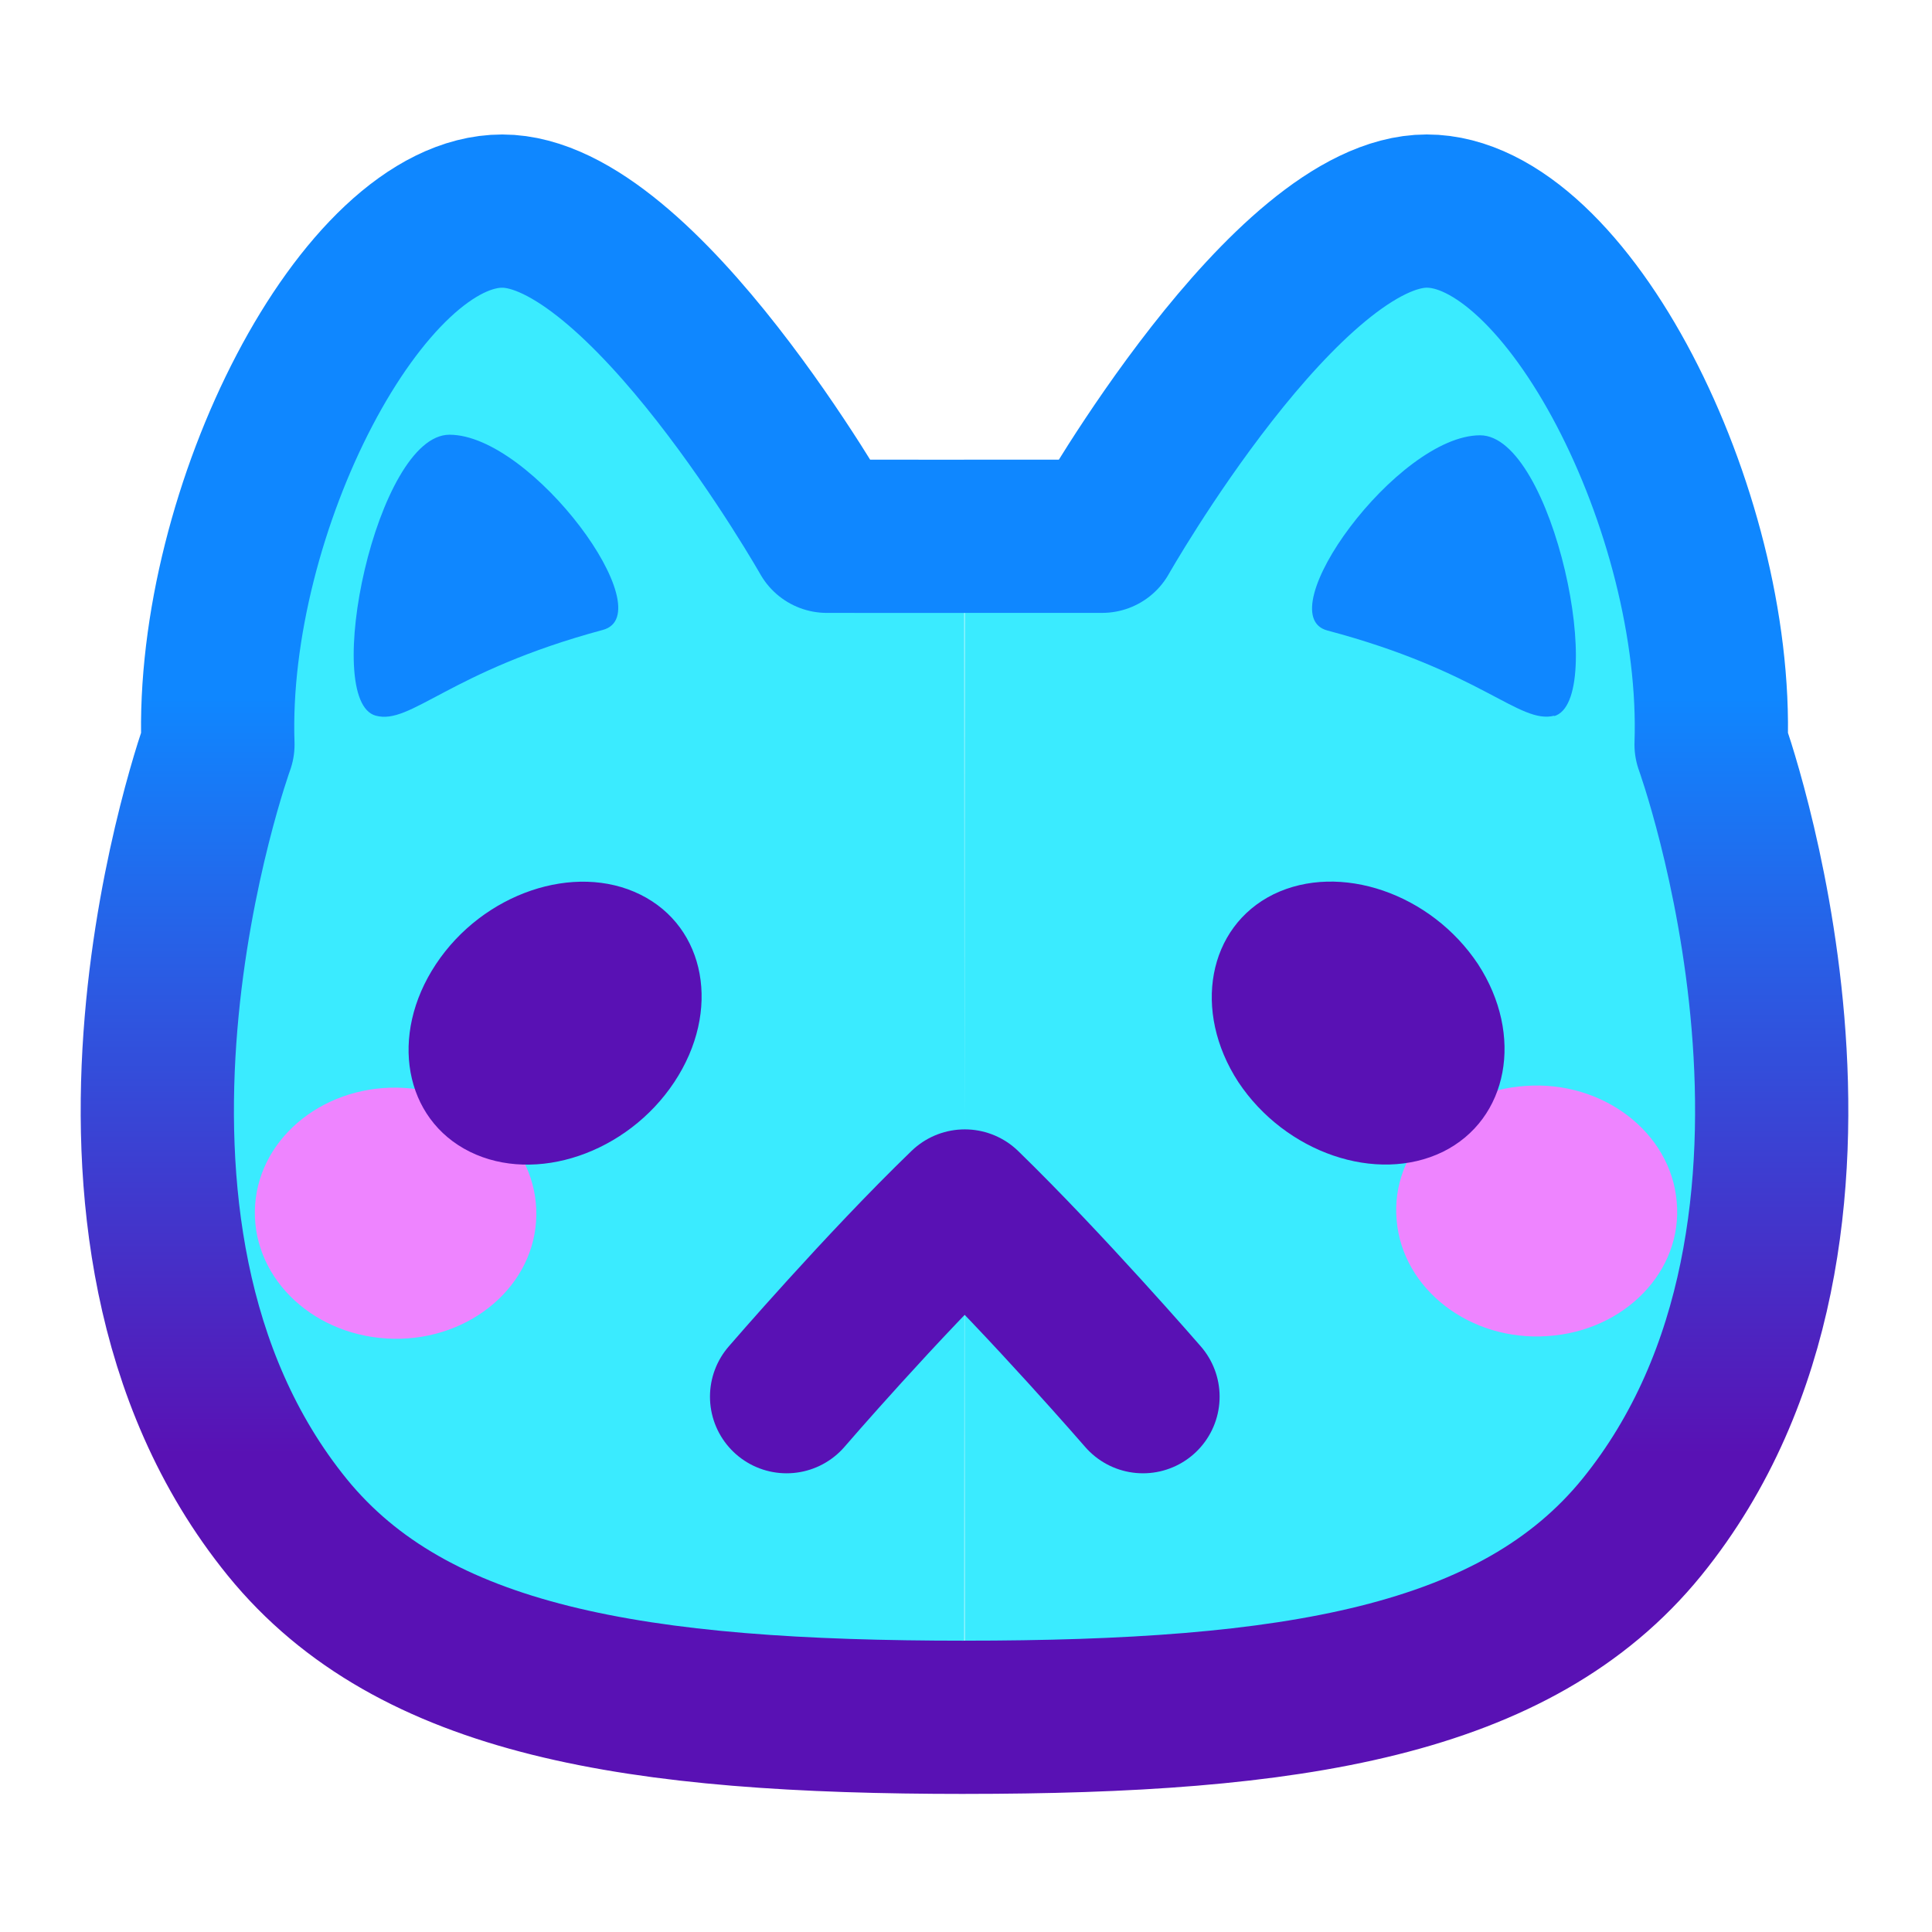
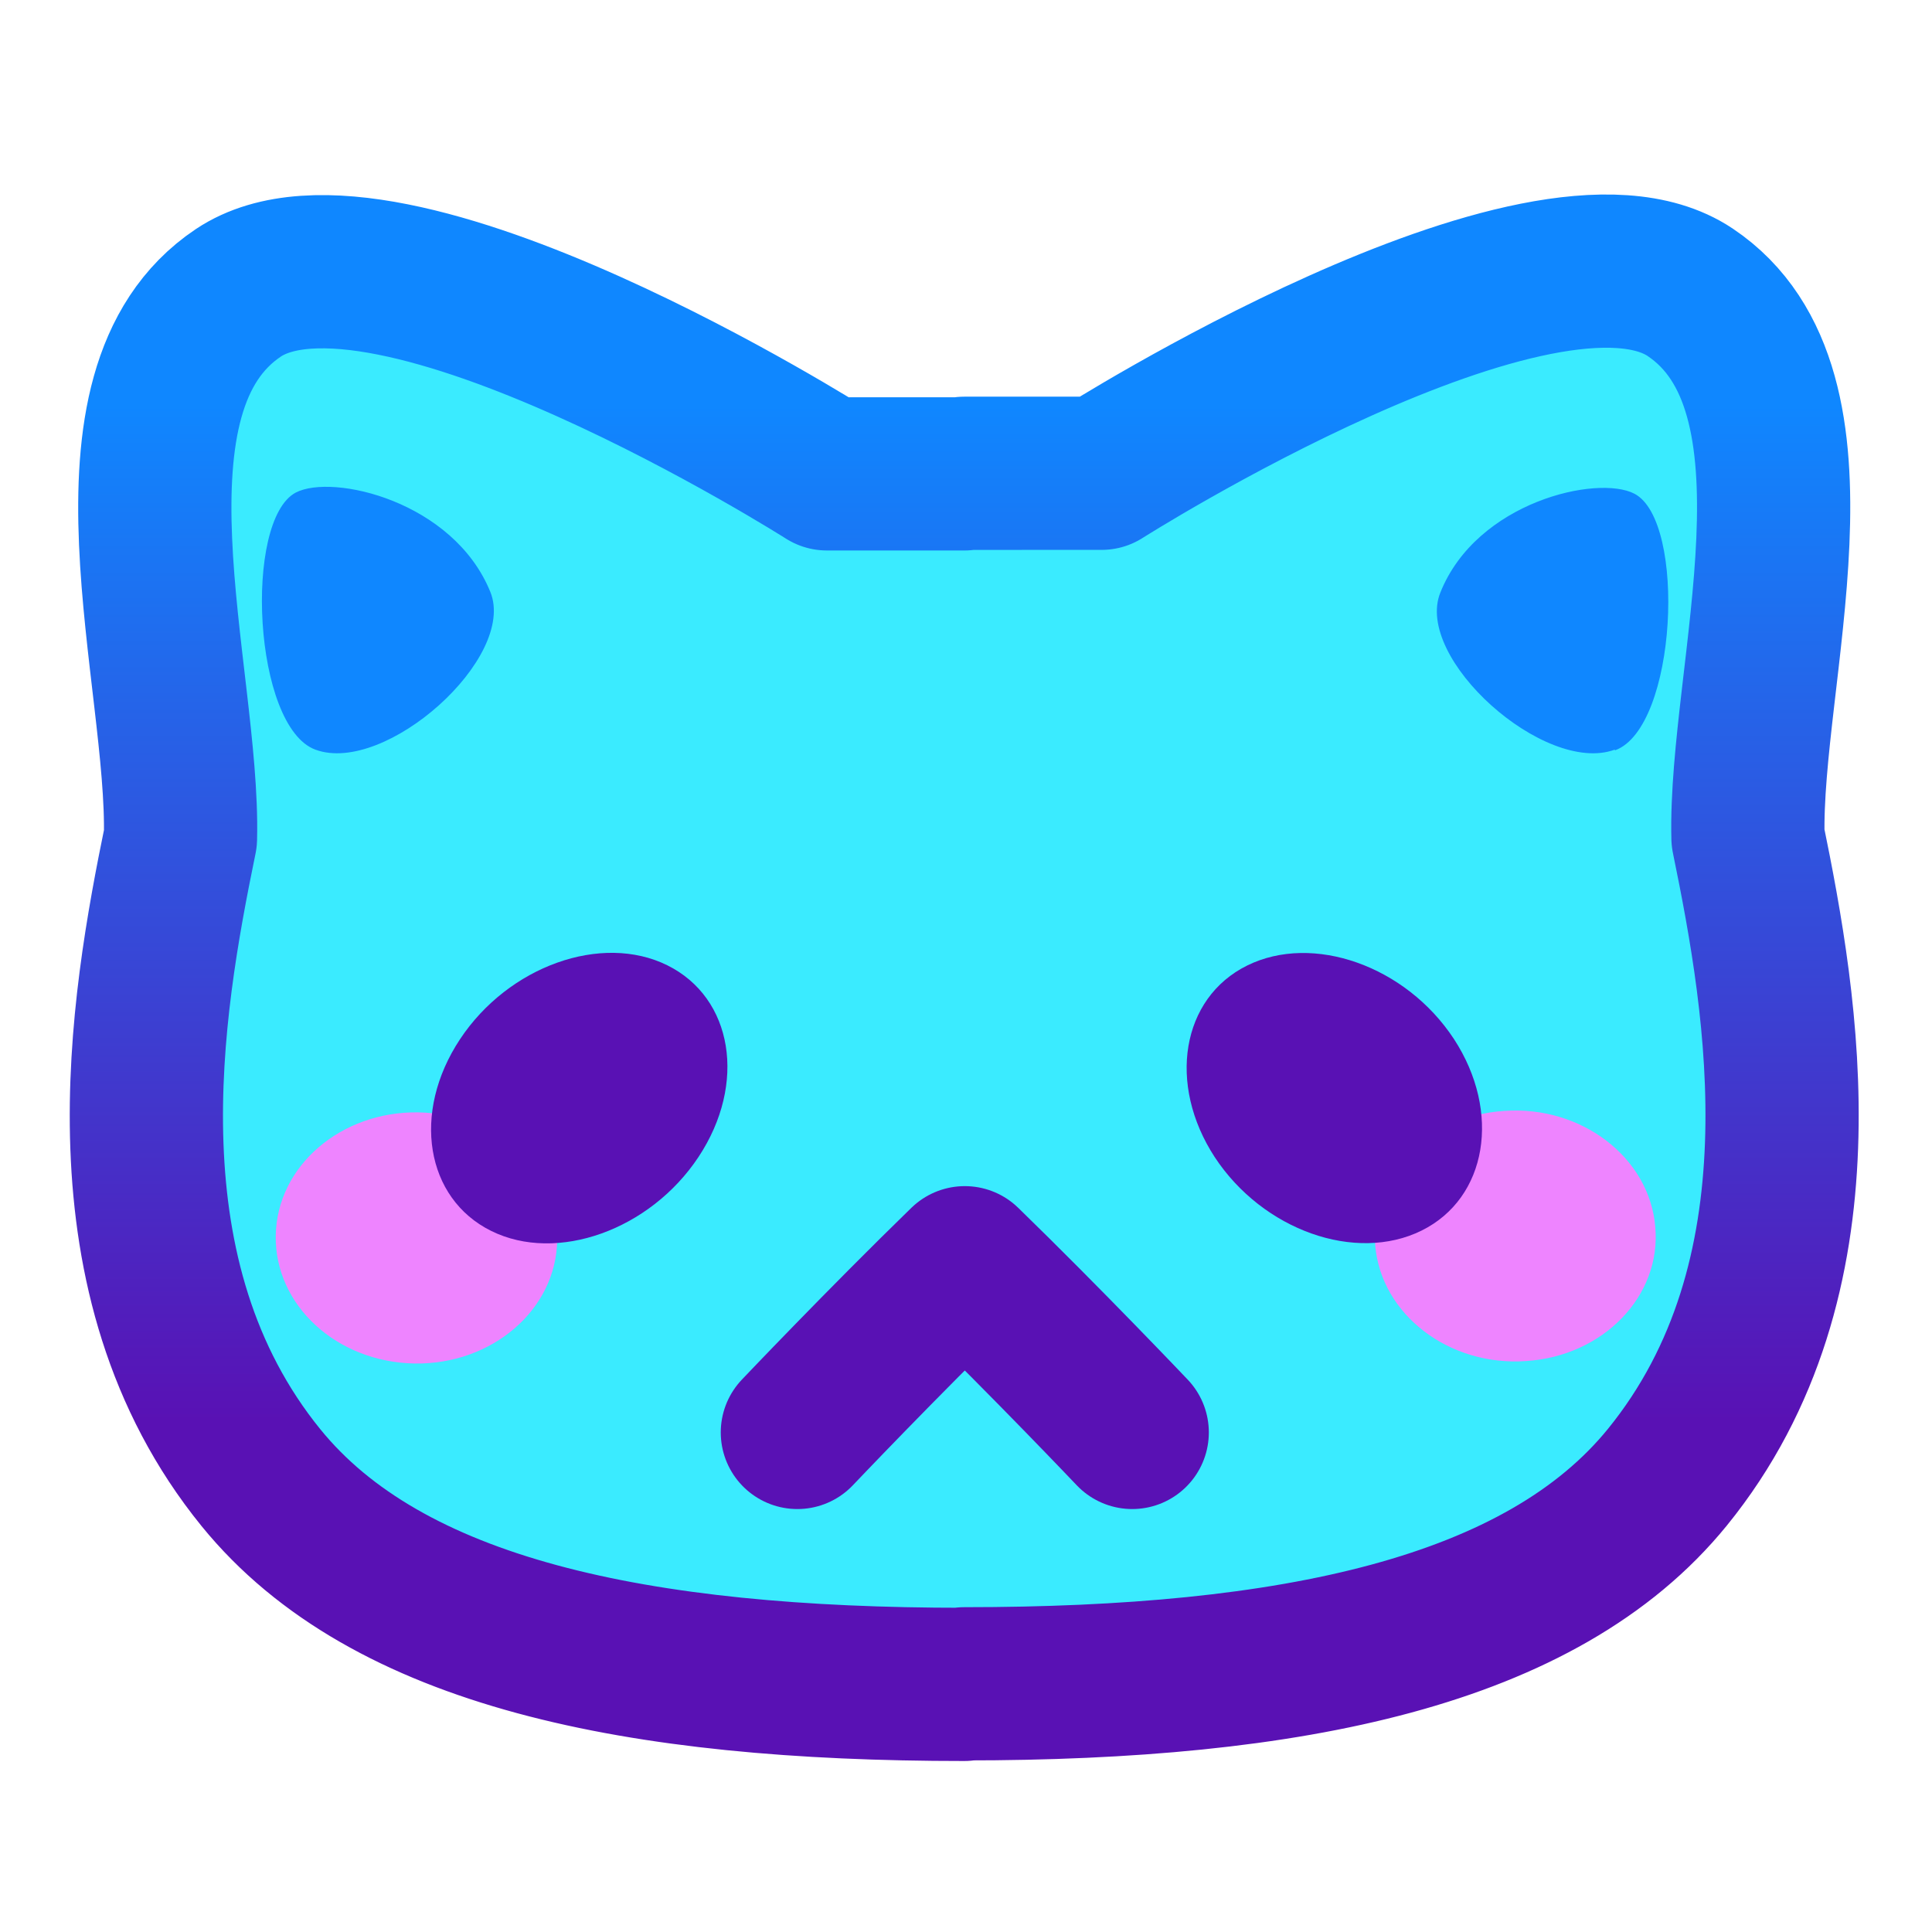
- <svg xmlns="http://www.w3.org/2000/svg" xmlns:xlink="http://www.w3.org/1999/xlink" version="1.1" viewBox="0 0 32 32">
+ <svg xmlns="http://www.w3.org/2000/svg" xmlns:xlink="http://www.w3.org/1999/xlink" version="1.1" id="svg1" width="32" height="32" viewBox="0 0 32 32" xml:space="preserve">
  <defs id="defs1">
-     <linearGradient id="linearGradient1-1">
+     <linearGradient id="linearGradient1-2">
      <stop style="stop-color:#0f87ff;stop-opacity:1;" offset="0.2" id="stop1" />
      <stop style="stop-color:#5911b4;stop-opacity:1;" offset="1" id="stop2" />
    </linearGradient>
-     <linearGradient xlink:href="#linearGradient1-1" id="linearGradient43" gradientUnits="userSpaceOnUse" x1="9.17" y1="8.37" x2="9.17" y2="25.03" />
+     <linearGradient xlink:href="#linearGradient1-2" id="linearGradient32" gradientUnits="userSpaceOnUse" x1="9.17" y1="2.64" x2="9.17" y2="25.03" />
  </defs>
  <g id="g1" style="display:inline" transform="matrix(0.94,0,0,0.94,0.94,0.94)">
    <g id="g45" style="display:inline">
-       <g id="g38" style="display:inline" transform="translate(-0.91,-0.71)">
-         <path style="display:inline;opacity:1;fill:#3aebff;fill-opacity:1;stroke:url(#linearGradient43);stroke-width:2.7;stroke-linecap:round;stroke-linejoin:round;stroke-miterlimit:2;stroke-dasharray:none;paint-order:fill markers stroke" d="m 15.91,8.86 -2.42,-3.99e-4 c 0,0 -3.25,-5.73 -5.72,-5.73 -2.47,0 -5.15,5.28 -5.01,9.40 0,0 -3.08,8.49 1.22,13.79 2.22,2.73 6.17,3.35 11.94,3.35 m 0,-20.81 2.42,-3.99e-4 c 0,0 3.25,-5.73 5.72,-5.73 2.47,0 5.15,5.28 5.01,9.40 0,0 3.08,8.49 -1.22,13.79 -2.22,2.73 -6.17,3.35 -11.94,3.35" id="path37" transform="translate(0.99,0.30)" />
-         <path style="display:inline;fill:#0f87ff;fill-opacity:1;stroke:none;stroke-width:2.7;stroke-linecap:round;stroke-linejoin:round;stroke-miterlimit:2;stroke-dasharray:none;stroke-opacity:1;paint-order:fill markers stroke" d="M 6.61,12.32 C 7.23,12.49 7.90,11.54 10.61,10.81 11.68,10.53 9.37,7.37 7.91,7.37 c -1.29,0 -2.26,4.69 -1.30,4.95 z m 20.77,0 c -0.62,0.16 -1.28,-0.78 -4.00,-1.50 -1.06,-0.28 1.23,-3.44 2.69,-3.44 1.29,0 2.26,4.69 1.30,4.95 z" id="path38" transform="translate(-0.08,-2.40e-5)" />
+       <g id="g17-7-5" style="display:inline" transform="translate(-0.91,-1.29)">
+         <path style="display:inline;opacity:1;fill:#3aebff;fill-opacity:1;stroke:url(#linearGradient32);stroke-width:2.7;stroke-linecap:round;stroke-linejoin:round;stroke-miterlimit:2;stroke-dasharray:none;paint-order:fill markers stroke" d="m 15.91,8.34 -2.42,-3.99e-4 c 0,0 -7.76,-4.93 -10.37,-3.19 -2.60,1.74 -0.95,6.75 -1.02,9.61 -0.61,2.97 -1.44,7.75 1.42,11.27 2.22,2.73 6.62,3.64 12.39,3.64 m 0,-21.34 2.42,-3.99e-4 c 0,0 7.76,-4.93 10.37,-3.19 2.60,1.74 0.95,6.75 1.02,9.61 0.61,2.97 1.44,7.75 -1.42,11.27 -2.22,2.73 -6.62,3.64 -12.39,3.64" id="path32" transform="translate(0.99,0.30)" />
+         <path style="display:inline;fill:#0f87ff;fill-opacity:1;stroke:none;stroke-width:2.7;stroke-linecap:round;stroke-linejoin:round;stroke-miterlimit:2;stroke-dasharray:none;stroke-opacity:1;paint-order:fill markers stroke" d="M 5.55,13.50 C 6.78,13.95 9.10,11.88 8.63,10.72 7.98,9.12 5.85,8.63 5.20,8.97 4.28,9.46 4.45,13.10 5.55,13.50 Z m 22.89,0 c -1.23,0.45 -3.54,-1.61 -3.07,-2.77 0.64,-1.60 2.77,-2.08 3.42,-1.74 0.92,0.48 0.75,4.12 -0.34,4.52 z" id="path5-4-1-7" transform="translate(-0.08,-2.40e-5)" />
      </g>
-       <g id="g41" style="display:inline" transform="translate(-0.91,-0.71)">
-         <path style="display:inline;fill:#ee84ff;fill-opacity:1;stroke:none;stroke-width:3.38;stroke-linecap:round;stroke-linejoin:round;stroke-miterlimit:2;stroke-dasharray:none;stroke-opacity:1;paint-order:fill markers stroke" id="path39" transform="matrix(0.99,0.06,-0.07,0.99,0,0)" d="m 10.92,20.79 c 0,1.23 -1.12,2.23 -2.50,2.23 -1.38,0 -2.50,-0.99 -2.50,-2.23 0,-1.23 1.12,-2.23 2.50,-2.23 1.38,0 2.50,0.99 2.50,2.23 z m 15.25,-0.95 c 0.19,1.22 1.46,2.07 2.82,1.89 1.36,-0.17 2.32,-1.30 2.12,-2.52 -0.19,-1.22 -1.46,-2.07 -2.82,-1.89 -1.36,0.17 -2.32,1.30 -2.12,2.52 z" />
-         <path style="display:inline;fill:none;fill-opacity:1;stroke:#5911b4;stroke-width:2.7;stroke-linecap:round;stroke-linejoin:round;stroke-miterlimit:2;stroke-dasharray:none;stroke-opacity:1;paint-order:fill markers stroke" d="m 13.77,24.32 c 0,0 1.68,-1.95 3.14,-3.36 1.45,1.41 3.14,3.36 3.14,3.36" id="path40" />
-         <path style="display:inline;fill:#5911b4;fill-opacity:1;stroke:none;stroke-width:7.62;stroke-linecap:round;stroke-linejoin:round;stroke-miterlimit:2;paint-order:fill markers stroke" id="path41" transform="matrix(0.89,0.44,-0.55,0.83,0,0)" d="m 20.51,11.75 c 0,1.51 -1.06,2.73 -2.36,2.73 -1.30,0 -2.36,-1.22 -2.36,-2.73 0,-1.51 1.06,-2.73 2.36,-2.73 1.30,0 2.36,1.22 2.36,2.73 z m 8.41,-4.46 c 1.40,0.76 3.07,0.54 3.74,-0.50 0.66,-1.04 0.06,-2.51 -1.33,-3.28 -1.40,-0.76 -3.07,-0.54 -3.74,0.50 -0.66,1.04 -0.06,2.51 1.33,3.28 z" />
+       <g id="g41" style="display:inline" transform="translate(-0.91,0.29)">
+         <path style="display:inline;fill:#ee84ff;fill-opacity:1;stroke:none;stroke-width:3.38;stroke-linecap:round;stroke-linejoin:round;stroke-miterlimit:2;stroke-dasharray:none;stroke-opacity:1;paint-order:fill markers stroke" id="path39" transform="matrix(0.99,0.06,-0.07,0.99,0,0)" d="m 11.25,20.20 c 0,1.23 -1.12,2.23 -2.50,2.23 -1.38,0 -2.50,-0.99 -2.50,-2.23 0,-1.23 1.12,-2.23 2.50,-2.23 1.38,0 2.50,0.99 2.50,2.23 z m 14.50,-0.90 c 0.19,1.22 1.46,2.07 2.82,1.89 1.36,-0.17 2.32,-1.30 2.12,-2.52 -0.19,-1.22 -1.46,-2.07 -2.82,-1.89 -1.36,0.17 -2.32,1.30 -2.12,2.52 z" />
+         <path style="display:inline;fill:none;fill-opacity:1;stroke:#5911b4;stroke-width:2.7;stroke-linecap:round;stroke-linejoin:round;stroke-miterlimit:2;stroke-dasharray:none;stroke-opacity:1;paint-order:fill markers stroke" d="m 13.96,23.95 c 0,0 1.50,-1.58 2.95,-2.99 1.45,1.41 2.95,2.99 2.95,2.99" id="path40" />
+         <path style="display:inline;fill:#5911b4;fill-opacity:1;stroke:none;stroke-width:7.62;stroke-linecap:round;stroke-linejoin:round;stroke-miterlimit:2;paint-order:fill markers stroke" id="path41" transform="matrix(0.89,0.44,-0.55,0.83,0,0)" d="m 21.05,11.85 c 0,1.55 -1.06,2.82 -2.36,2.82 -1.30,0 -2.36,-1.26 -2.36,-2.82 0,-1.55 1.06,-2.82 2.36,-2.82 1.30,0 2.36,1.26 2.36,2.82 z m 7.70,-4.08 c 1.44,0.79 3.15,0.58 3.81,-0.46 0.66,-1.04 0.02,-2.53 -1.41,-3.32 -1.44,-0.79 -3.15,-0.58 -3.81,0.46 -0.66,1.04 -0.02,2.53 1.41,3.32 z" />
      </g>
    </g>
  </g>
</svg>
